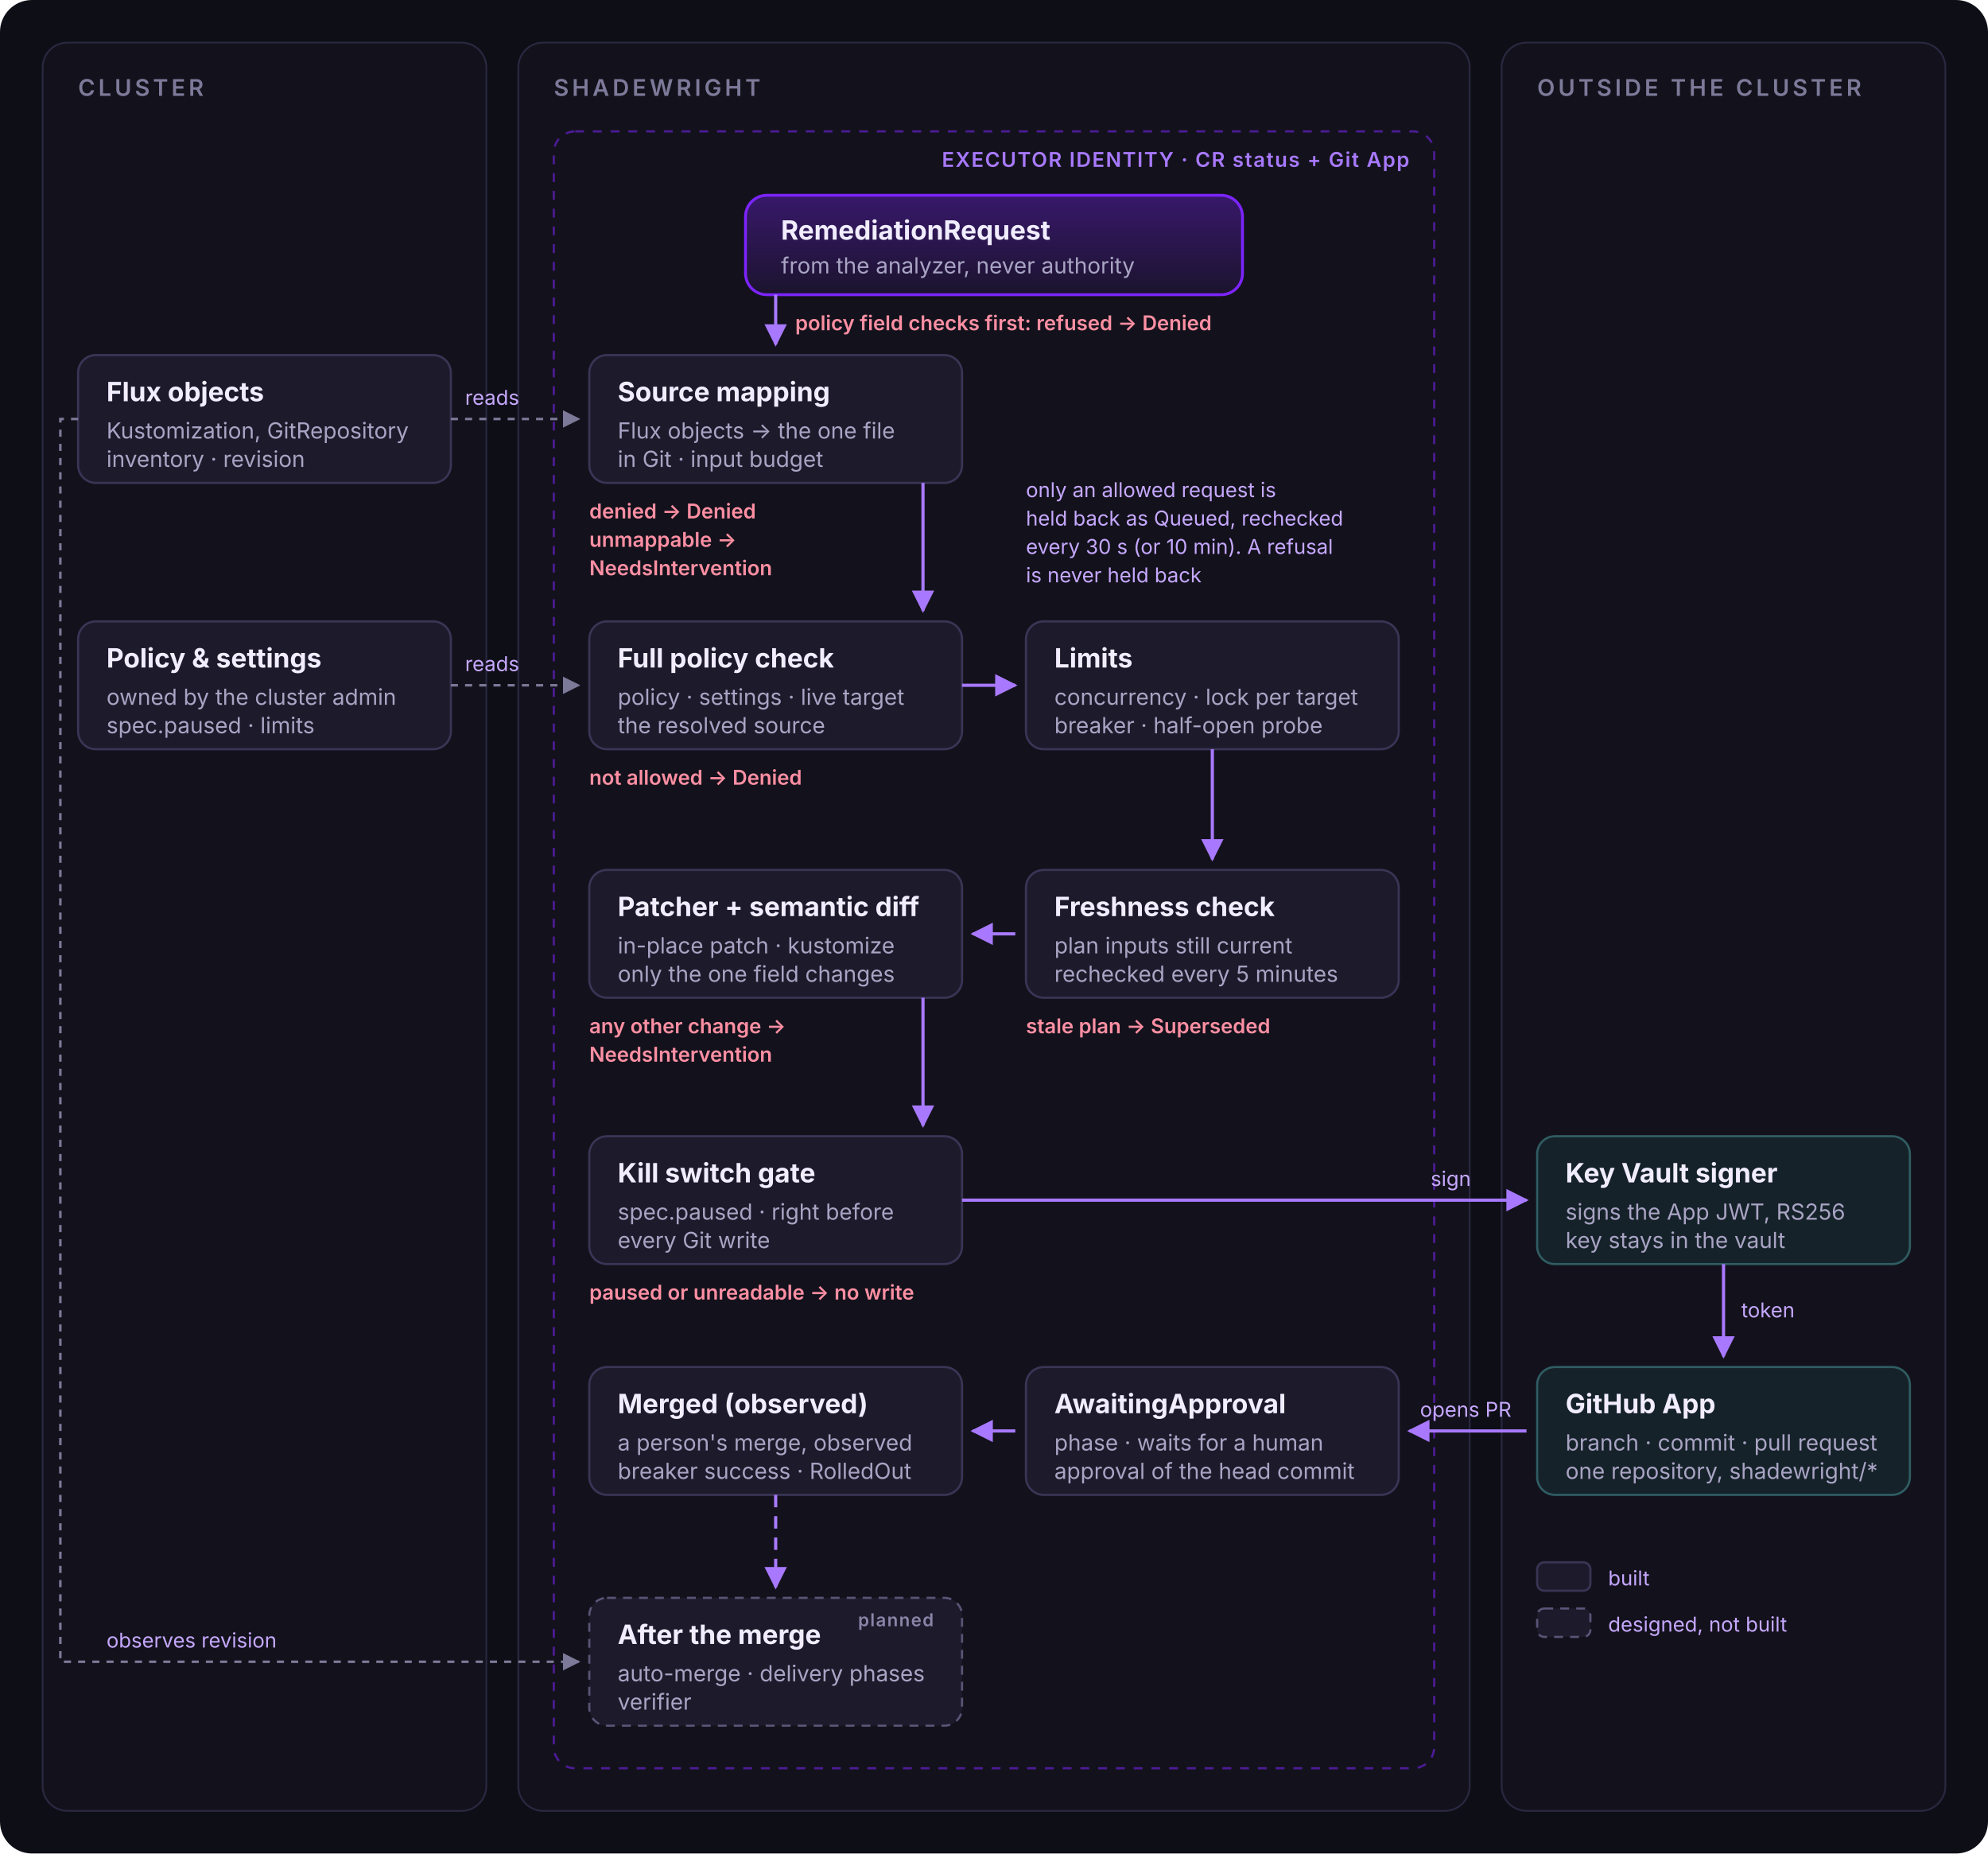
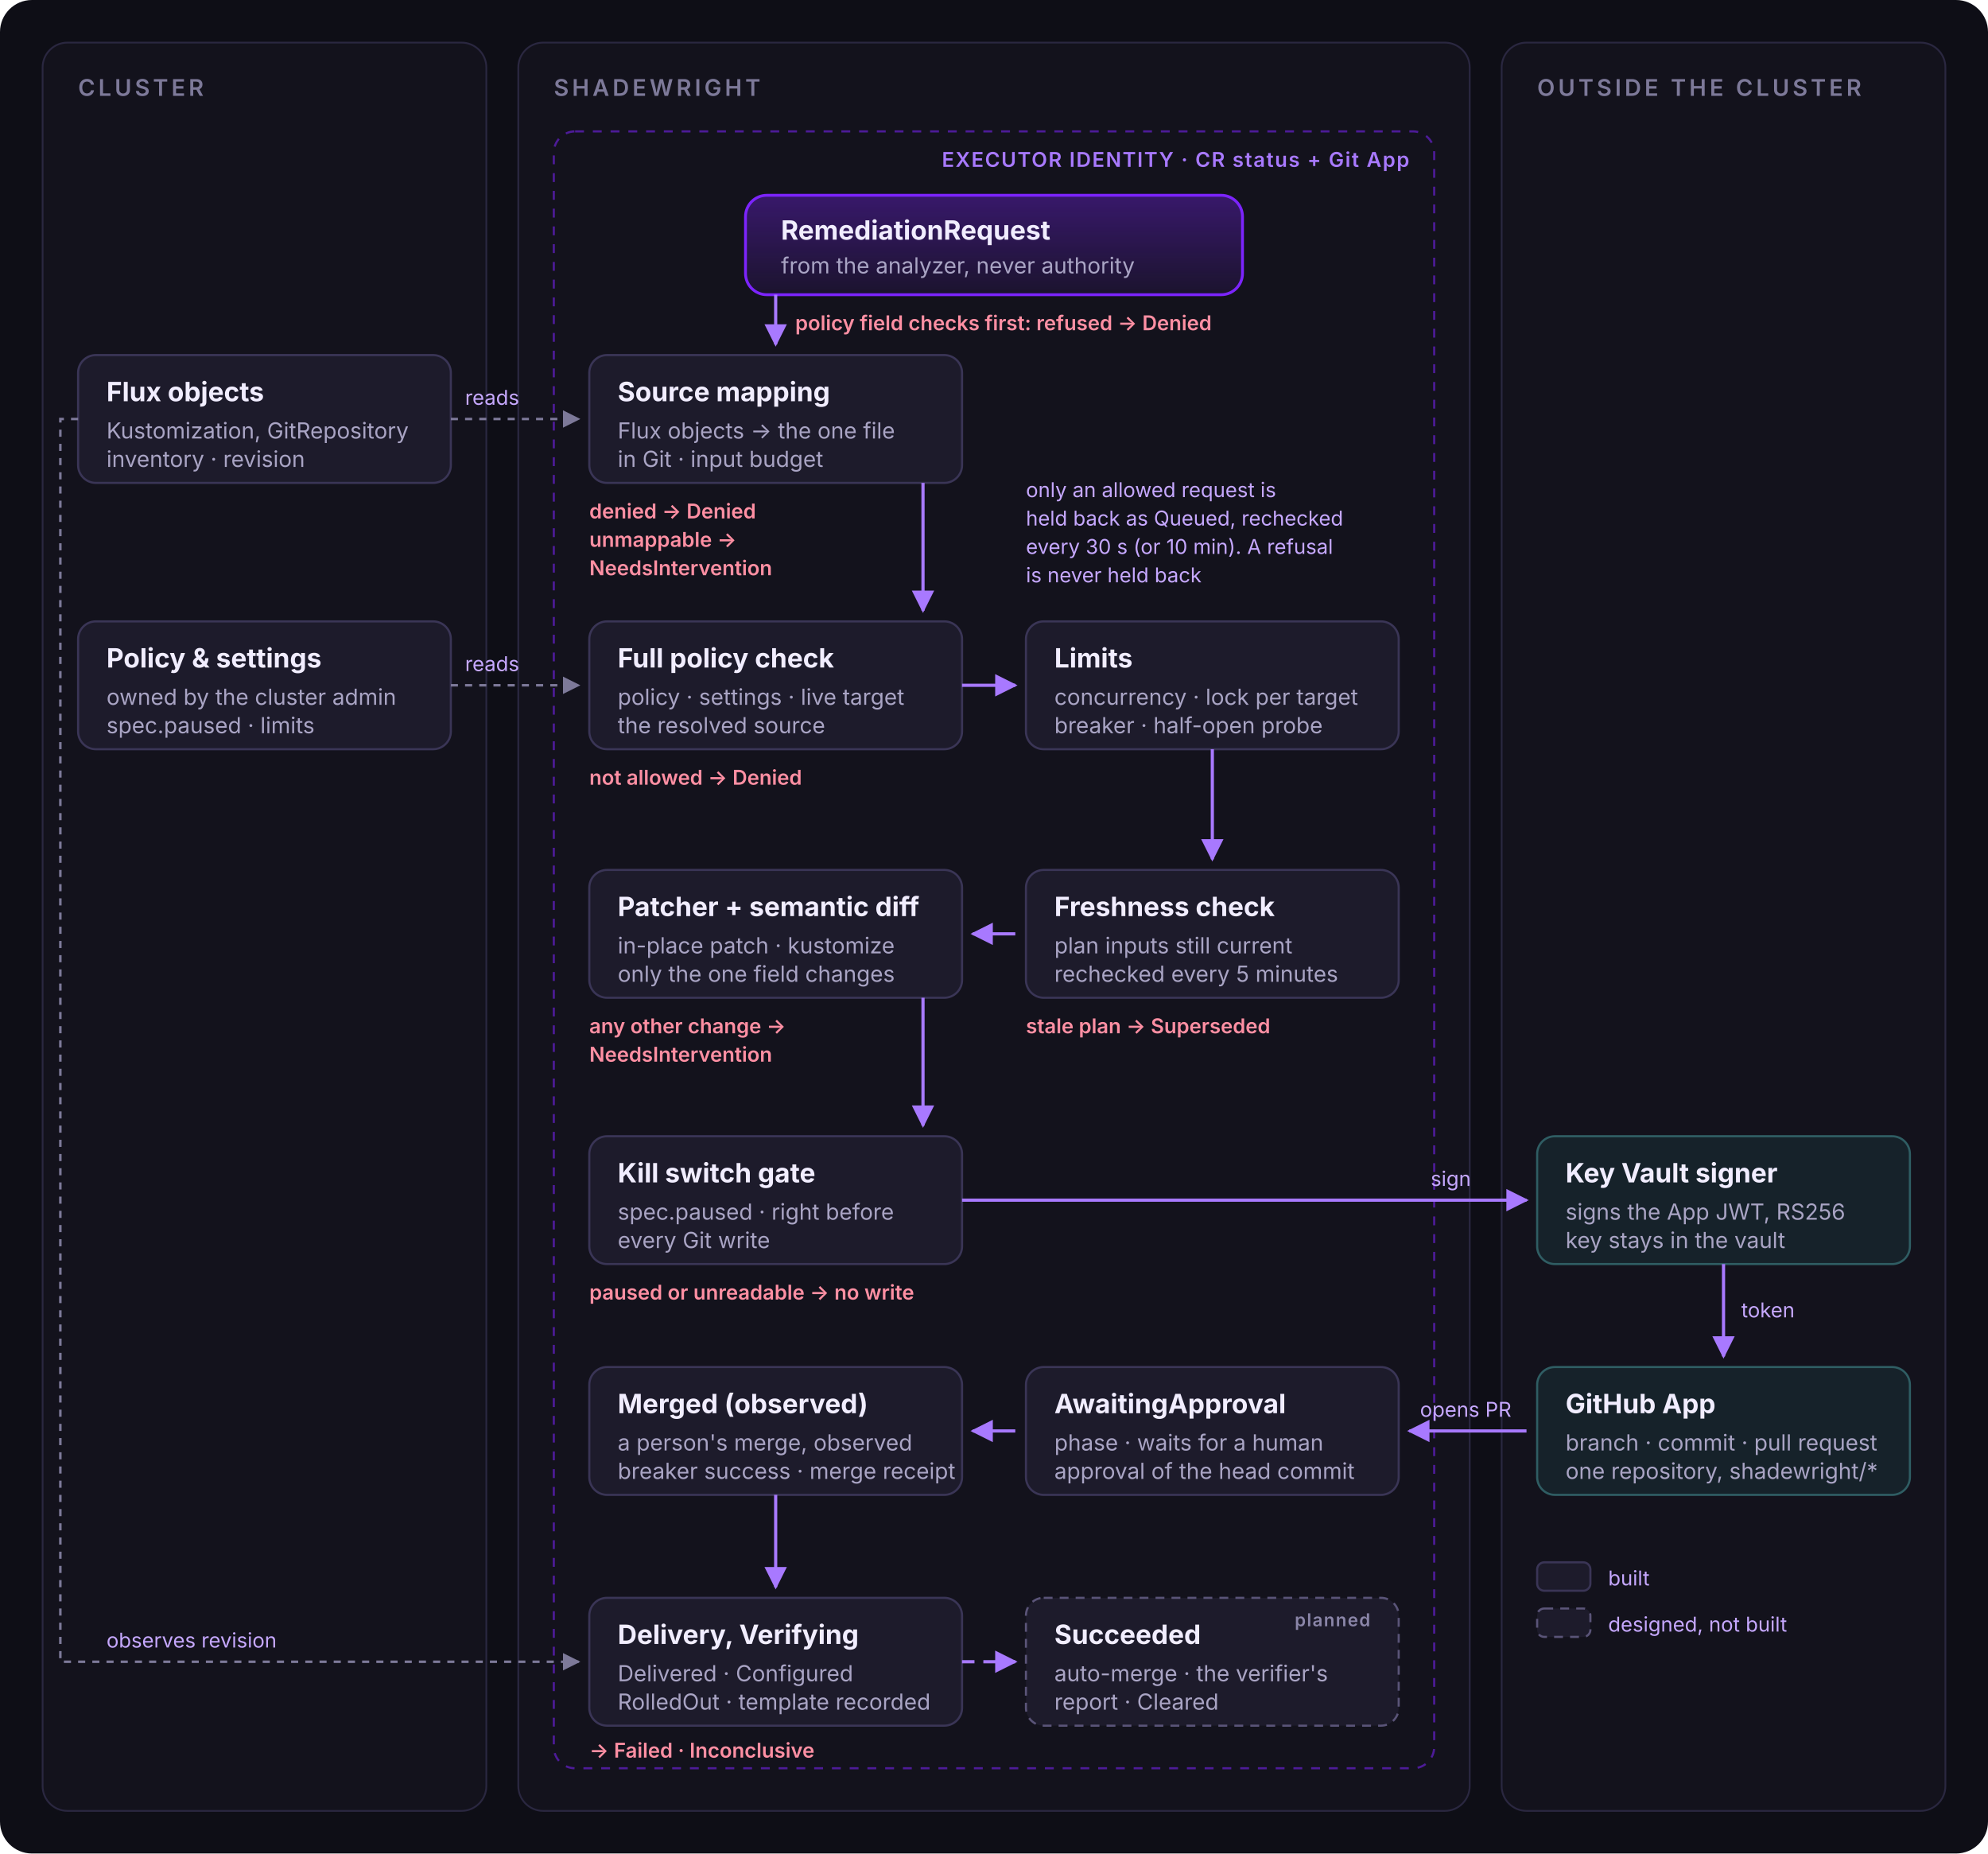
<svg xmlns="http://www.w3.org/2000/svg" viewBox="0 0 1120 1044" role="img" aria-labelledby="t d" font-family="Inter, 'Segoe UI', system-ui, -apple-system, sans-serif">
  <defs>
    <marker id="a" viewBox="0 0 10 10" refX="9" refY="5" markerWidth="7" markerHeight="7" orient="auto-start-reverse">
      <path d="M0 0 10 5 0 10z" fill="#a879ff" />
    </marker>
    <marker id="m" viewBox="0 0 10 10" refX="9" refY="5" markerWidth="7" markerHeight="7" orient="auto-start-reverse">
      <path d="M0 0 10 5 0 10z" fill="#7d7999" />
    </marker>
    <linearGradient id="glow" x1="0" y1="0" x2="0" y2="1">
      <stop offset="0" stop-color="#7c24fc" stop-opacity=".35" />
      <stop offset="1" stop-color="#7c24fc" stop-opacity=".08" />
    </linearGradient>
    <style>
      .lane{fill:#13121c;stroke:#2a2740}
      .lanet{fill:#7d7999;font-size:13px;font-weight:600;letter-spacing:.14em}
      .box{fill:#1d1b2b;stroke:#3a3556;stroke-width:1.2}
      .key{fill:url(#glow);stroke:#7c24fc;stroke-width:1.6}
      .ext{fill:#16222a;stroke:#2f5d63;stroke-width:1.2}
      .pl{fill:#1d1b2b;stroke:#5a5478;stroke-width:1.2;stroke-dasharray:5 4}
      .plk{fill:url(#glow);stroke:#7c24fc;stroke-width:1.6;stroke-dasharray:6 4}
      .ple{fill:#16222a;stroke:#2f5d63;stroke-width:1.2;stroke-dasharray:5 4}
      .pn{fill:#8a85a8;font-size:10px;font-weight:600;letter-spacing:.06em}
      .h{fill:#f1edff;font-size:15px;font-weight:650}
      .s{fill:#a9a4c4;font-size:12.5px}
      .id{fill:none;stroke:#7c24fc;stroke-opacity:.55;stroke-dasharray:5 5;stroke-width:1.2}
      .idt{fill:#a879ff;font-size:11.5px;font-weight:600;letter-spacing:.06em}
      .f{stroke:#a879ff;stroke-width:1.8;fill:none}
      .fp{stroke:#a879ff;stroke-width:1.8;fill:none;stroke-dasharray:7 5}
      .r{stroke:#7d7999;stroke-width:1.4;fill:none;stroke-dasharray:4 4}
      .lbl{fill:#c6a8ff;font-size:11.5px}
      .no{fill:#ff8fa3;font-size:11.5px;font-weight:600}
    </style>
  </defs>
  <rect width="1120" height="1044" rx="18" fill="#0e0e16" />
  <rect class="lane" x="24" y="24" width="250" height="996" rx="14" />
  <text class="lanet" x="44" y="54">CLUSTER</text>
  <rect class="lane" x="292" y="24" width="536" height="996" rx="14" />
  <text class="lanet" x="312" y="54">SHADEWRIGHT</text>
  <rect class="lane" x="846" y="24" width="250" height="996" rx="14" />
  <text class="lanet" x="866" y="54">OUTSIDE THE CLUSTER</text>
  <rect class="id" x="312" y="74" width="496" height="922" rx="12" />
  <text class="idt" x="794" y="94" text-anchor="end">EXECUTOR IDENTITY · CR status + Git App</text>
  <rect class="box" x="44" y="200" width="210" height="72" rx="10" />
  <text class="h" x="60" y="226">Flux objects</text>
  <text class="s" x="60" y="247">Kustomization, GitRepository</text>
  <text class="s" x="60" y="263">inventory · revision</text>
  <rect class="box" x="44" y="350" width="210" height="72" rx="10" />
  <text class="h" x="60" y="376">Policy &amp; settings</text>
  <text class="s" x="60" y="397">owned by the cluster admin</text>
  <text class="s" x="60" y="413">spec.paused · limits</text>
  <rect class="key" x="420" y="110" width="280" height="56" rx="12" />
  <text class="h" x="440" y="135">RemediationRequest</text>
  <text class="s" x="440" y="154">from the analyzer, never authority</text>
  <rect class="box" x="332" y="200" width="210" height="72" rx="10" />
  <text class="h" x="348" y="226">Source mapping</text>
  <text class="s" x="348" y="247">Flux objects → the one file</text>
  <text class="s" x="348" y="263">in Git · input budget</text>
  <text class="no" x="332" y="292">denied → Denied</text>
  <text class="no" x="332" y="308">unmappable →</text>
  <text class="no" x="332" y="324">NeedsIntervention</text>
  <rect class="box" x="332" y="350" width="210" height="72" rx="10" />
  <text class="h" x="348" y="376">Full policy check</text>
  <text class="s" x="348" y="397">policy · settings · live target</text>
  <text class="s" x="348" y="413">the resolved source</text>
  <text class="no" x="332" y="442">not allowed → Denied</text>
  <rect class="box" x="578" y="350" width="210" height="72" rx="10" />
  <text class="h" x="594" y="376">Limits</text>
  <text class="s" x="594" y="397">concurrency · lock per target</text>
  <text class="s" x="594" y="413">breaker · half-open probe</text>
  <text class="lbl" x="578" y="280">only an allowed request is</text>
  <text class="lbl" x="578" y="296">held back as Queued, rechecked</text>
  <text class="lbl" x="578" y="312">every 30 s (or 10 min). A refusal</text>
  <text class="lbl" x="578" y="328">is never held back</text>
  <rect class="box" x="578" y="490" width="210" height="72" rx="10" />
  <text class="h" x="594" y="516">Freshness check</text>
  <text class="s" x="594" y="537">plan inputs still current</text>
  <text class="s" x="594" y="553">rechecked every 5 minutes</text>
  <text class="no" x="578" y="582">stale plan → Superseded</text>
  <rect class="box" x="332" y="490" width="210" height="72" rx="10" />
  <text class="h" x="348" y="516">Patcher + semantic diff</text>
  <text class="s" x="348" y="537">in-place patch · kustomize</text>
  <text class="s" x="348" y="553">only the one field changes</text>
  <text class="no" x="332" y="582">any other change →</text>
  <text class="no" x="332" y="598">NeedsIntervention</text>
  <rect class="box" x="332" y="640" width="210" height="72" rx="10" />
  <text class="h" x="348" y="666">Kill switch gate</text>
  <text class="s" x="348" y="687">spec.paused · right before</text>
  <text class="s" x="348" y="703">every Git write</text>
  <text class="no" x="332" y="732">paused or unreadable → no write</text>
  <rect class="box" x="578" y="770" width="210" height="72" rx="10" />
  <text class="h" x="594" y="796">AwaitingApproval</text>
  <text class="s" x="594" y="817">phase · waits for a human</text>
  <text class="s" x="594" y="833">approval of the head commit</text>
  <rect class="box" x="332" y="770" width="210" height="72" rx="10" />
  <text class="h" x="348" y="796">Merged (observed)</text>
  <text class="s" x="348" y="817">a person's merge, observed</text>
-   <text class="s" x="348" y="833">breaker success · RolledOut</text>
-   <rect class="pl" x="332" y="900" width="210" height="72" rx="10" />
-   <text class="h" x="348" y="926">After the merge</text>
-   <text class="s" x="348" y="947">auto-merge · delivery phases</text>
-   <text class="s" x="348" y="963">verifier</text>
-   <text class="pn" x="526" y="916" text-anchor="end">planned</text>
+   <text class="s" x="348" y="833">breaker success · merge receipt</text>
+   <rect class="box" x="332" y="900" width="210" height="72" rx="10" />
+   <text class="h" x="348" y="926">Delivery, Verifying</text>
+   <text class="s" x="348" y="947">Delivered · Configured</text>
+   <text class="s" x="348" y="963">RolledOut · template recorded</text>
+   <text class="no" x="332" y="990">→ Failed · Inconclusive</text>
+   <rect class="pl" x="578" y="900" width="210" height="72" rx="10" />
+   <text class="h" x="594" y="926">Succeeded</text>
+   <text class="s" x="594" y="947">auto-merge · the verifier's</text>
+   <text class="s" x="594" y="963">report · Cleared</text>
+   <text class="pn" x="772" y="916" text-anchor="end">planned</text>
  <rect class="ext" x="866" y="640" width="210" height="72" rx="10" />
  <text class="h" x="882" y="666">Key Vault signer</text>
  <text class="s" x="882" y="687">signs the App JWT, RS256</text>
  <text class="s" x="882" y="703">key stays in the vault</text>
  <rect class="ext" x="866" y="770" width="210" height="72" rx="10" />
  <text class="h" x="882" y="796">GitHub App</text>
  <text class="s" x="882" y="817">branch · commit · pull request</text>
  <text class="s" x="882" y="833">one repository, shadewright/*</text>
  <rect class="box" x="866" y="880" width="30" height="16" rx="4" />
  <text class="lbl" x="906" y="893">built</text>
  <rect class="pl" x="866" y="906" width="30" height="16" rx="4" />
  <text class="lbl" x="906" y="919">designed, not built</text>
  <path class="f" d="M437 166V194" marker-end="url(#a)" />
  <text class="no" x="448" y="186">policy field checks first: refused → Denied</text>
  <path class="r" d="M254 236H326" marker-end="url(#m)" />
  <text class="lbl" x="262" y="228">reads</text>
  <path class="f" d="M520 272V344" marker-end="url(#a)" />
  <path class="r" d="M254 386H326" marker-end="url(#m)" />
  <text class="lbl" x="262" y="378">reads</text>
  <path class="f" d="M542 386H572" marker-end="url(#a)" />
  <path class="f" d="M683 422V484" marker-end="url(#a)" />
  <path class="f" d="M572 526H548" marker-end="url(#a)" />
  <path class="f" d="M520 562V634" marker-end="url(#a)" />
  <path class="f" d="M542 676H860" marker-end="url(#a)" />
  <text class="lbl" x="806" y="668">sign</text>
  <path class="f" d="M971 712V764" marker-end="url(#a)" />
  <text class="lbl" x="981" y="742">token</text>
  <path class="f" d="M860 806H794" marker-end="url(#a)" />
  <text class="lbl" x="800" y="798">opens PR</text>
  <path class="f" d="M572 806H548" marker-end="url(#a)" />
-   <path class="fp" d="M437 842V894" marker-end="url(#a)" />
+   <path class="f" d="M437 842V894" marker-end="url(#a)" />
+   <path class="fp" d="M542 936H572" marker-end="url(#a)" />
  <path class="r" d="M44 236H34V936H326" marker-end="url(#m)" />
  <text class="lbl" x="60" y="928">observes revision</text>
</svg>
